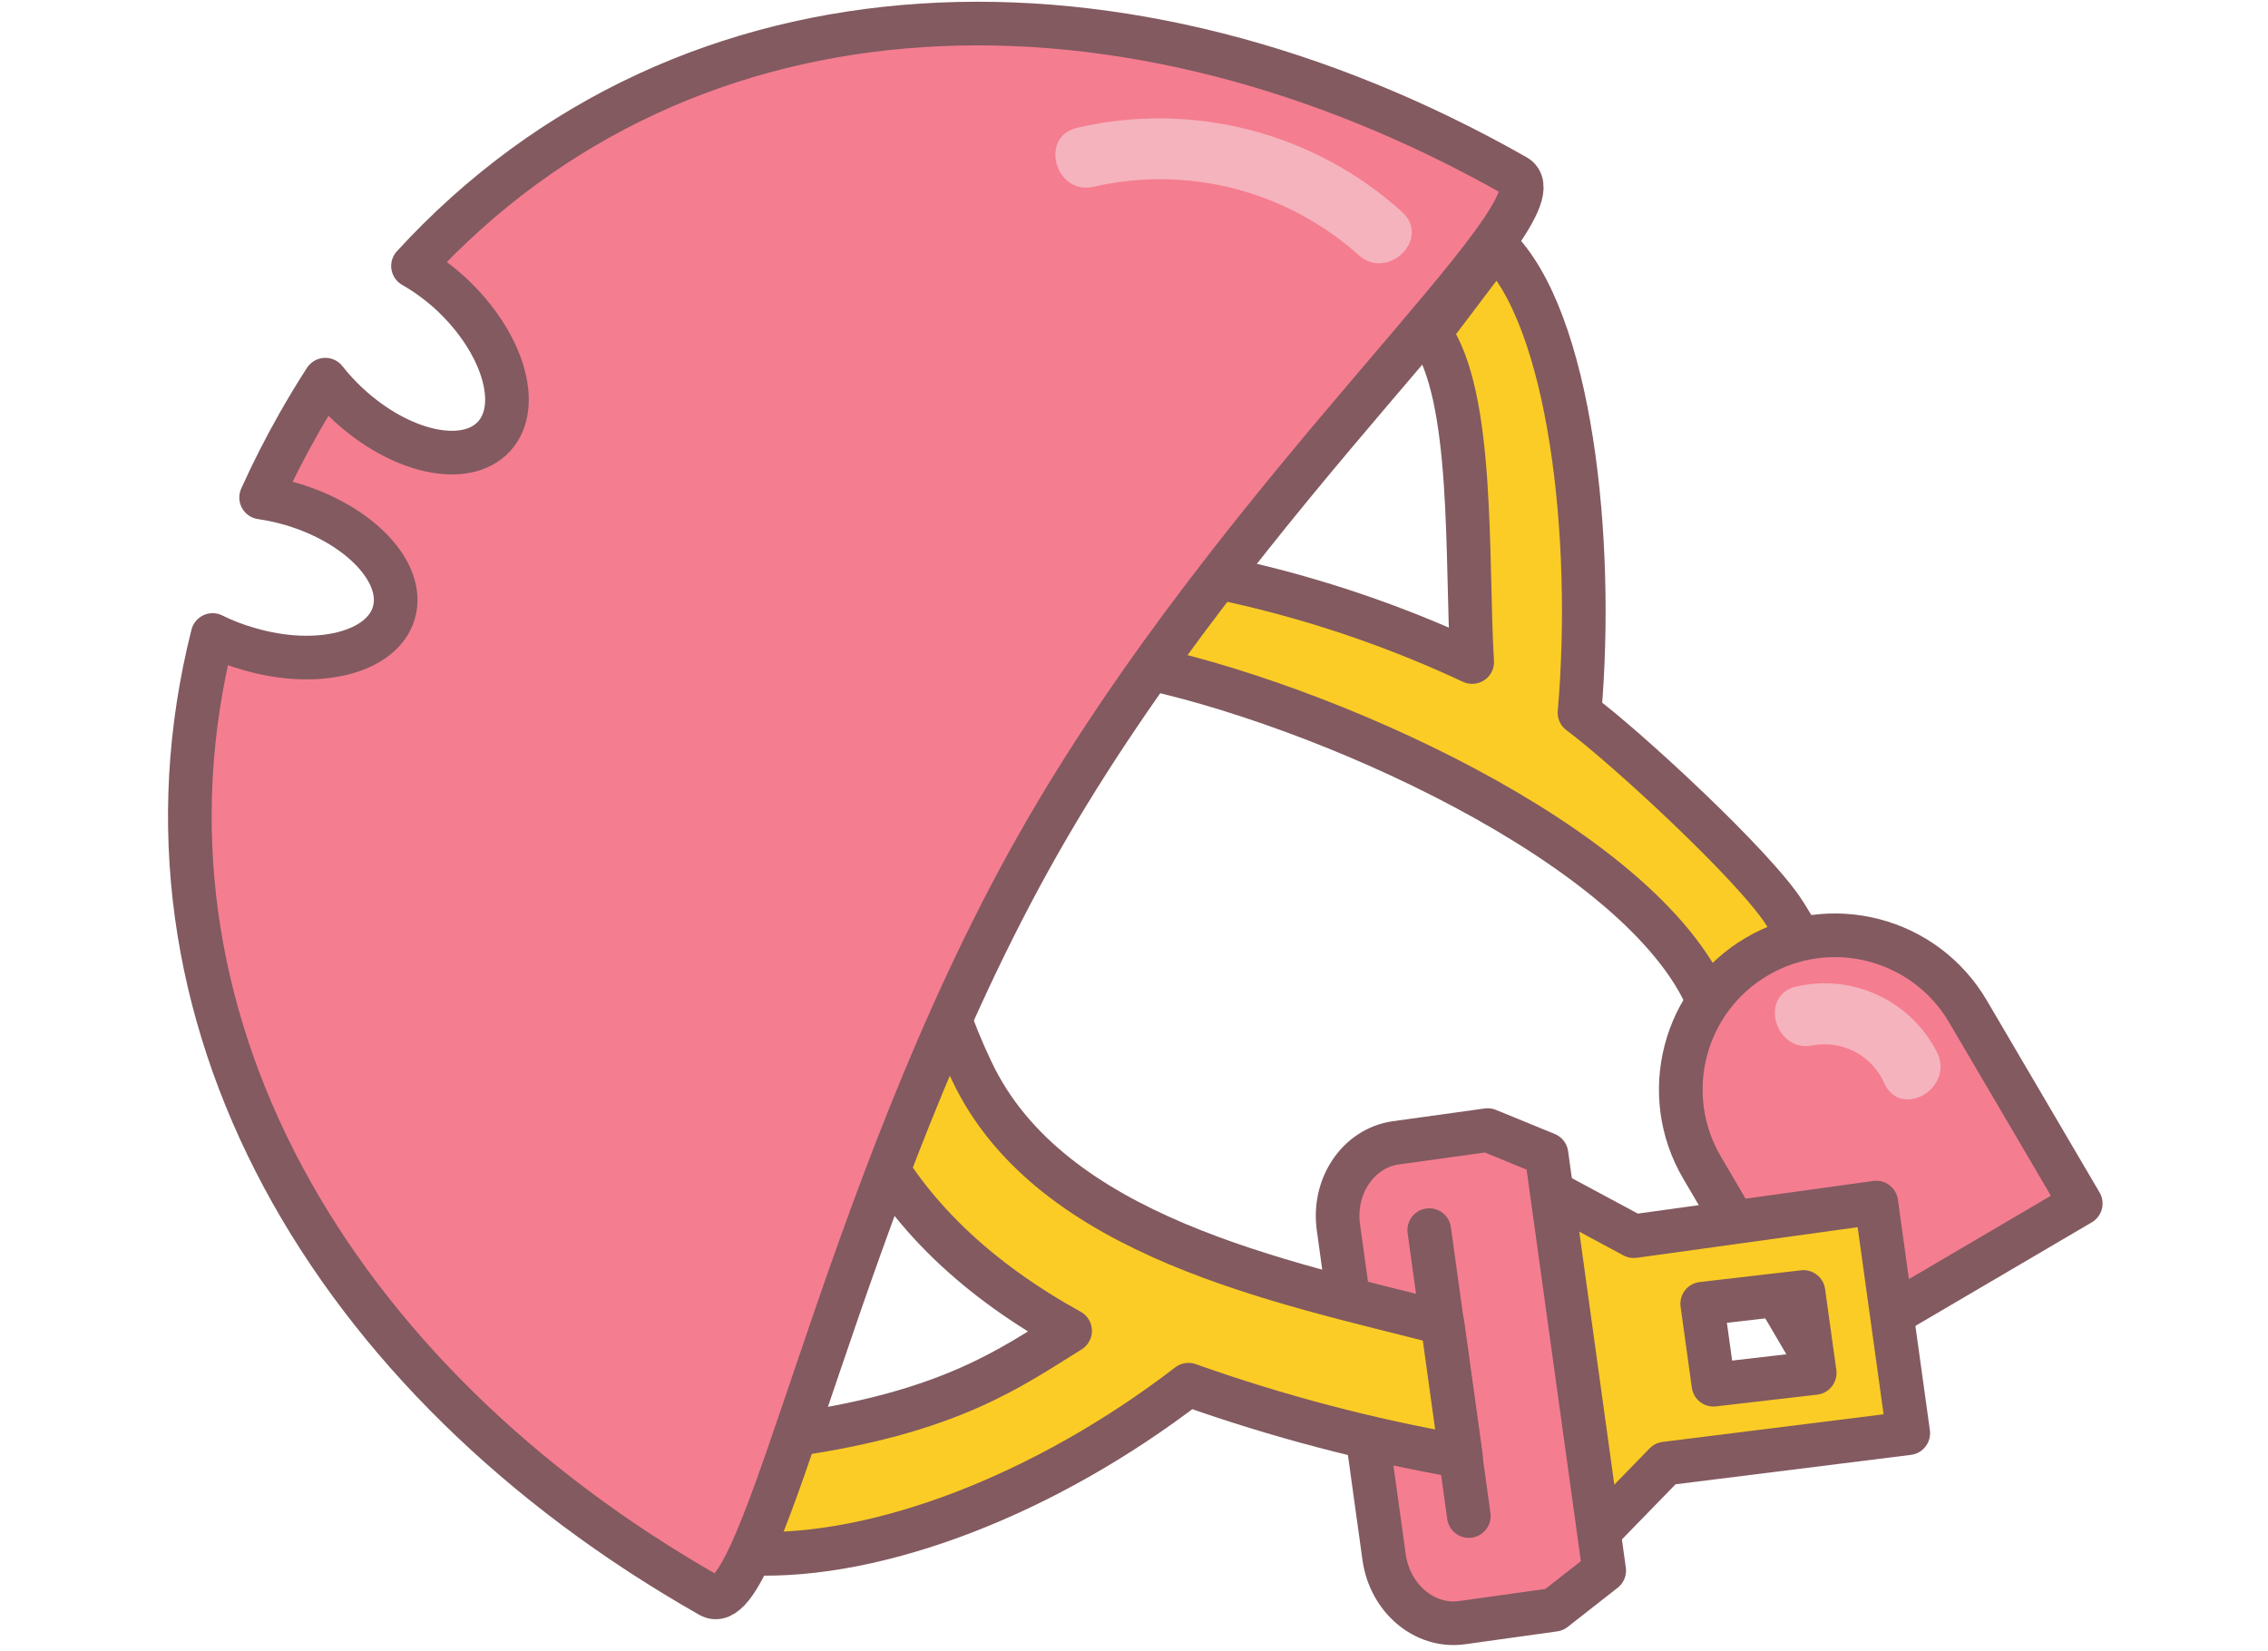
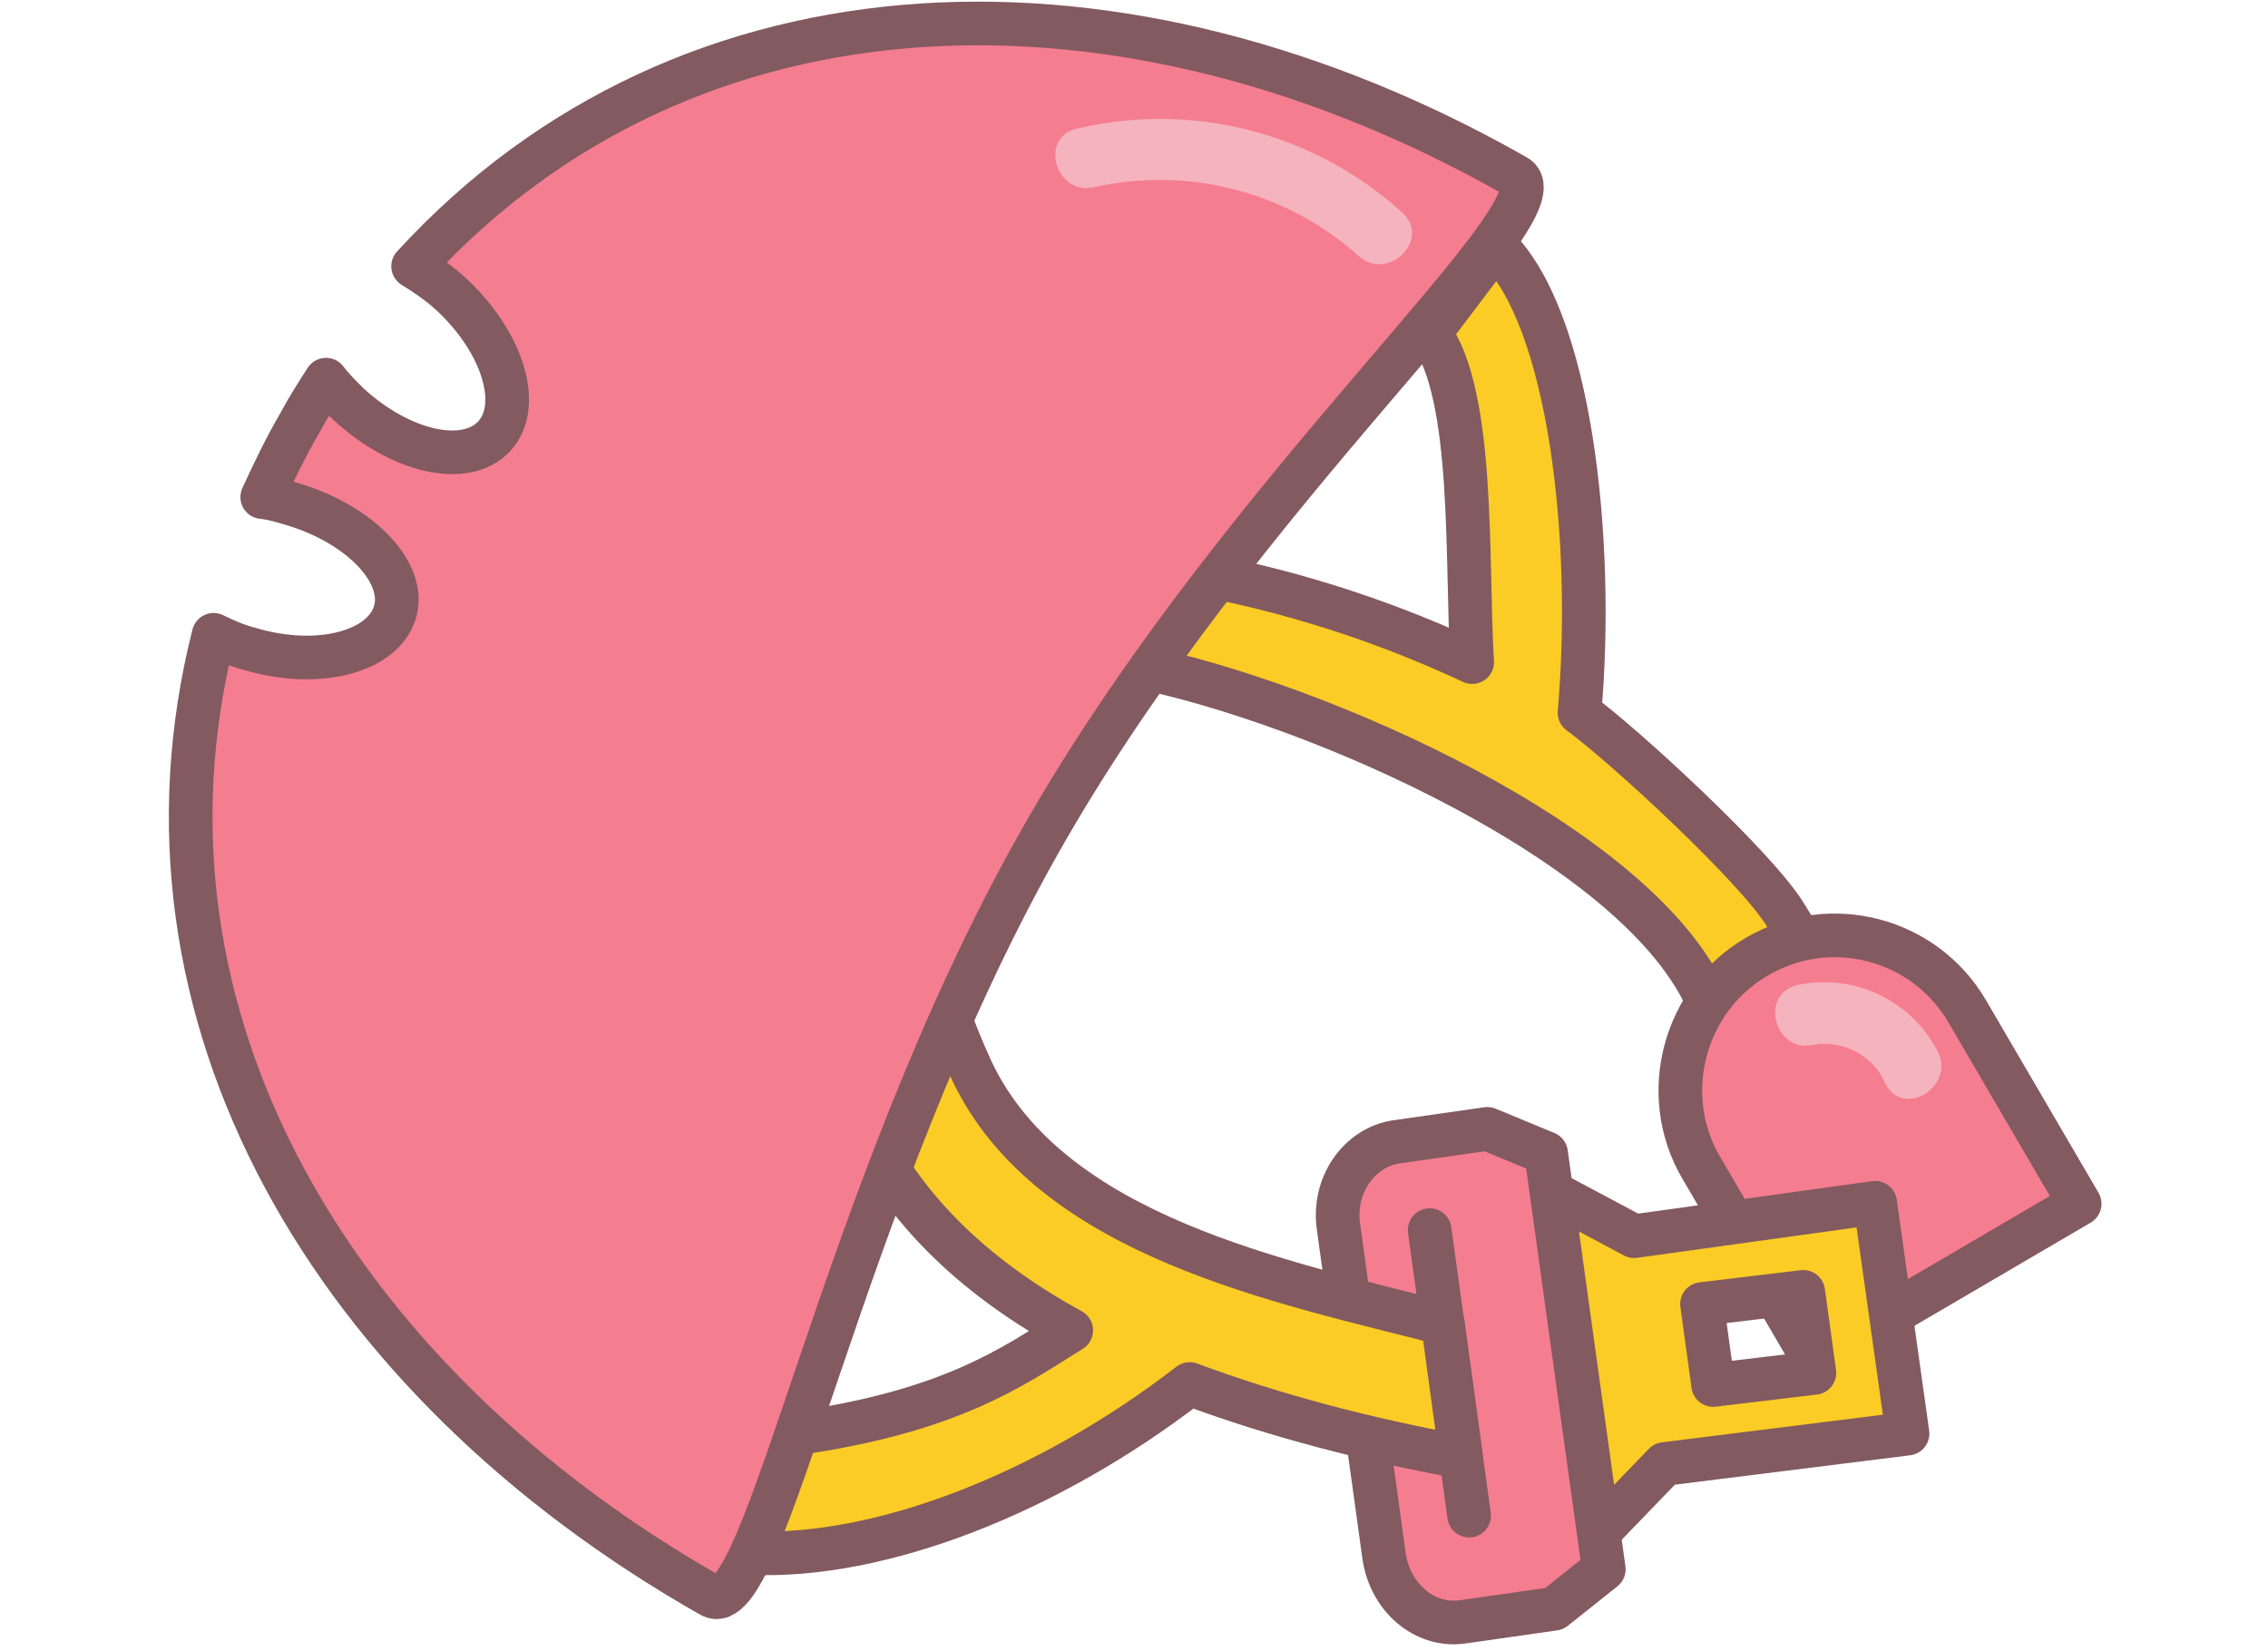
- <svg xmlns="http://www.w3.org/2000/svg" viewBox="0 0 224 163">
-   <defs>
-     <style>.cls-1{fill:#fbcc25;}.cls-1,.cls-2{stroke:#825a60;stroke-linecap:round;stroke-linejoin:round;stroke-width:4.31px;}.cls-2{fill:#f57d90;}.cls-3{fill:#f5b3bd;}</style>
-   </defs>
+ <svg xmlns="http://www.w3.org/2000/svg" id="Layer_1" viewBox="0 0 224 163">
+   <style>.st0,.st1{fill:#fbcc25;stroke:#825a60;stroke-width:4.31;stroke-linecap:round;stroke-linejoin:round}.st1{fill:#f57d90}.st2{fill:#f5b3bd}</style>
  <g id="helm">
-     <path class="cls-1" d="M176.31,90.28C173.37,85.57,160.37,73.61,156,70.4c1.49-17.13-.87-39-8.28-46.14l-6.52,8.62c4.46,6.14,3.6,22.49,4.2,32.51a113.65,113.65,0,0,0-40-10.42l3.34,10.17c16.12,2.21,48.91,15.55,58.52,31,2.46,3.94,3.32,8.59,4.77,12.77l10.46-6.42A73.76,73.76,0,0,0,176.31,90.28Z" />
-     <path class="cls-2" d="M182.94,91.91h0a15.23,15.23,0,0,1,15.23,15.23v22a0,0,0,0,1,0,0H167.71a0,0,0,0,1,0,0v-22A15.23,15.23,0,0,1,182.94,91.91Z" transform="translate(-30.77 107.85) rotate(-30.42)" />
-     <path class="cls-3" d="M179.07,103.25a6.42,6.42,0,0,1,7.05,3.79c1.67,3.51,6.88.45,5.22-3.05a12.45,12.45,0,0,0-13.87-6.56c-3.8.8-2.19,6.62,1.6,5.82Z" />
-     <path class="cls-1" d="M161.36,122.1l-10.68-5.74,5.14,37.09,8.65-8.89,24-3-3.16-22.78Zm7.87,14.67-1.11-8,10-1.16,1.11,8Z" />
-     <path class="cls-2" d="M132.19,121.24l4.51,32.55c.57,4.09,4,7,7.71,6.48L153.5,159l4.94-3.87L152.74,114l-5.81-2.38-9.08,1.26C134.16,113.41,131.62,117.14,132.19,121.24Z" />
-     <line class="cls-2" x1="141.16" y1="121.5" x2="145.07" y2="149.74" />
-     <path class="cls-1" d="M144.29,143.85l-1.83-13.17c-15.75-4.07-38.73-8.48-46.49-24.9A59.92,59.92,0,0,1,91.58,93L80.45,98.12a73.71,73.71,0,0,0,4.66,12.79c4.3,9.11,11.79,15.68,20.58,20.54-5.84,3.62-11.77,8-27.32,10.25l-4.22,11.75c12.6.5,29.11-5.82,43.23-16.68h0A165.91,165.91,0,0,0,144.29,143.85Z" />
-     <path class="cls-2" d="M40.79,26.27A20.73,20.73,0,0,1,44.52,29c5.15,4.78,7.06,11.1,4.26,14.12s-9.24,1.6-14.4-3.18a21.25,21.25,0,0,1-2.25-2.44c-.91,1.4-1.78,2.85-2.63,4.34-1.38,2.43-2.61,4.86-3.71,7.3a22.76,22.76,0,0,1,3,.65c6.74,2,11.27,6.79,10.11,10.74s-7.56,5.55-14.31,3.57A20.37,20.37,0,0,1,21,62.72c-9.46,37.47,11.64,73.63,49.12,94.9,5.41,3.08,12.55-39.22,32.45-74.28s52.55-62.86,47.13-65.94C111.18-4.47,68-3.4,40.79,26.27Z" />
-     <path class="cls-3" d="M108,18.45a29.38,29.38,0,0,1,26.2,6.76c2.89,2.58,7.18-1.68,4.27-4.28a35.76,35.76,0,0,0-32.07-8.31c-3.79.86-2.19,6.68,1.6,5.83Z" />
+     <path class="st0" d="M176.3 90.3c-2.9-4.7-15.9-16.7-20.3-19.9 1.5-17.1-.9-39-8.3-46.1l-6.5 8.6c4.5 6.1 3.6 22.5 4.2 32.5-12.6-5.9-26.1-9.4-40-10.4l3.3 10.2c16.1 2.2 48.9 15.6 58.5 31 2.5 3.9 3.3 8.6 4.8 12.8l10.5-6.4c-1.7-4.4-3.8-8.5-6.2-12.3z" />
+     <path class="st1" d="M173.5 94.5c7.3-4.3 16.6-1.8 20.8 5.4l11.1 19-26.3 15.4-11.1-19c-4.2-7.2-1.7-16.6 5.5-20.8z" />
+     <path class="st2" d="M179.1 103.2c2.9-.5 5.9 1 7.1 3.8 1.7 3.5 6.9.4 5.2-3.1-2.6-5.1-8.3-7.8-13.9-6.6-3.8.9-2.2 6.8 1.6 5.9z" />
+     <path class="st0" d="M161.4 122.1l-10.7-5.7 5.1 37.1 8.6-8.9 24-3-3.2-22.8-23.8 3.3zm7.8 14.7l-1.1-8 10-1.2 1.1 8-10 1.2z" />
+     <path class="st1" d="M132.2 121.2l4.5 32.5c.6 4.1 4 7 7.7 6.5l9.1-1.3 4.9-3.9-5.7-41.1-5.8-2.4-9.1 1.3c-3.6.6-6.2 4.3-5.6 8.4z" />
+     <path fill="none" stroke="#825a60" stroke-width="4.31" stroke-linecap="round" stroke-linejoin="round" d="M141.2 121.5l3.9 28.2" />
+     <path class="st0" d="M144.3 143.9l-1.8-13.2c-15.8-4.1-38.7-8.5-46.5-24.9-1.9-4.1-3.4-8.4-4.4-12.8l-11.1 5.1c1.2 4.4 2.7 8.7 4.7 12.8 4.3 9.1 11.8 15.7 20.6 20.5-5.8 3.6-11.8 8-27.3 10.2l-4.2 11.8c12.6.5 29.1-5.8 43.2-16.7 8.6 3.2 17.6 5.5 26.8 7.2z" />
+     <path class="st1" d="M40.8 26.3c1.3.8 2.6 1.7 3.7 2.7 5.2 4.8 7.1 11.1 4.3 14.1s-9.2 1.6-14.4-3.2c-.8-.8-1.6-1.6-2.2-2.4-.9 1.4-1.8 2.8-2.6 4.3-1.4 2.4-2.6 4.9-3.7 7.3 1 .1 2 .4 3 .7 6.7 2 11.3 6.8 10.1 10.7s-7.6 5.6-14.3 3.6c-1.2-.3-2.4-.8-3.6-1.4-9.5 37.5 11.6 73.6 49.1 94.9 5.4 3.1 12.6-39.2 32.4-74.3s52.6-62.9 47.1-65.9C111.2-4.5 68-3.4 40.8 26.3z" />
+     <path class="st2" d="M108 18.5c9.3-2.1 19.1.4 26.2 6.8 2.9 2.6 7.2-1.7 4.3-4.3-8.7-7.9-20.7-11-32.1-8.3-3.8.8-2.2 6.6 1.6 5.8z" />
  </g>
</svg>
